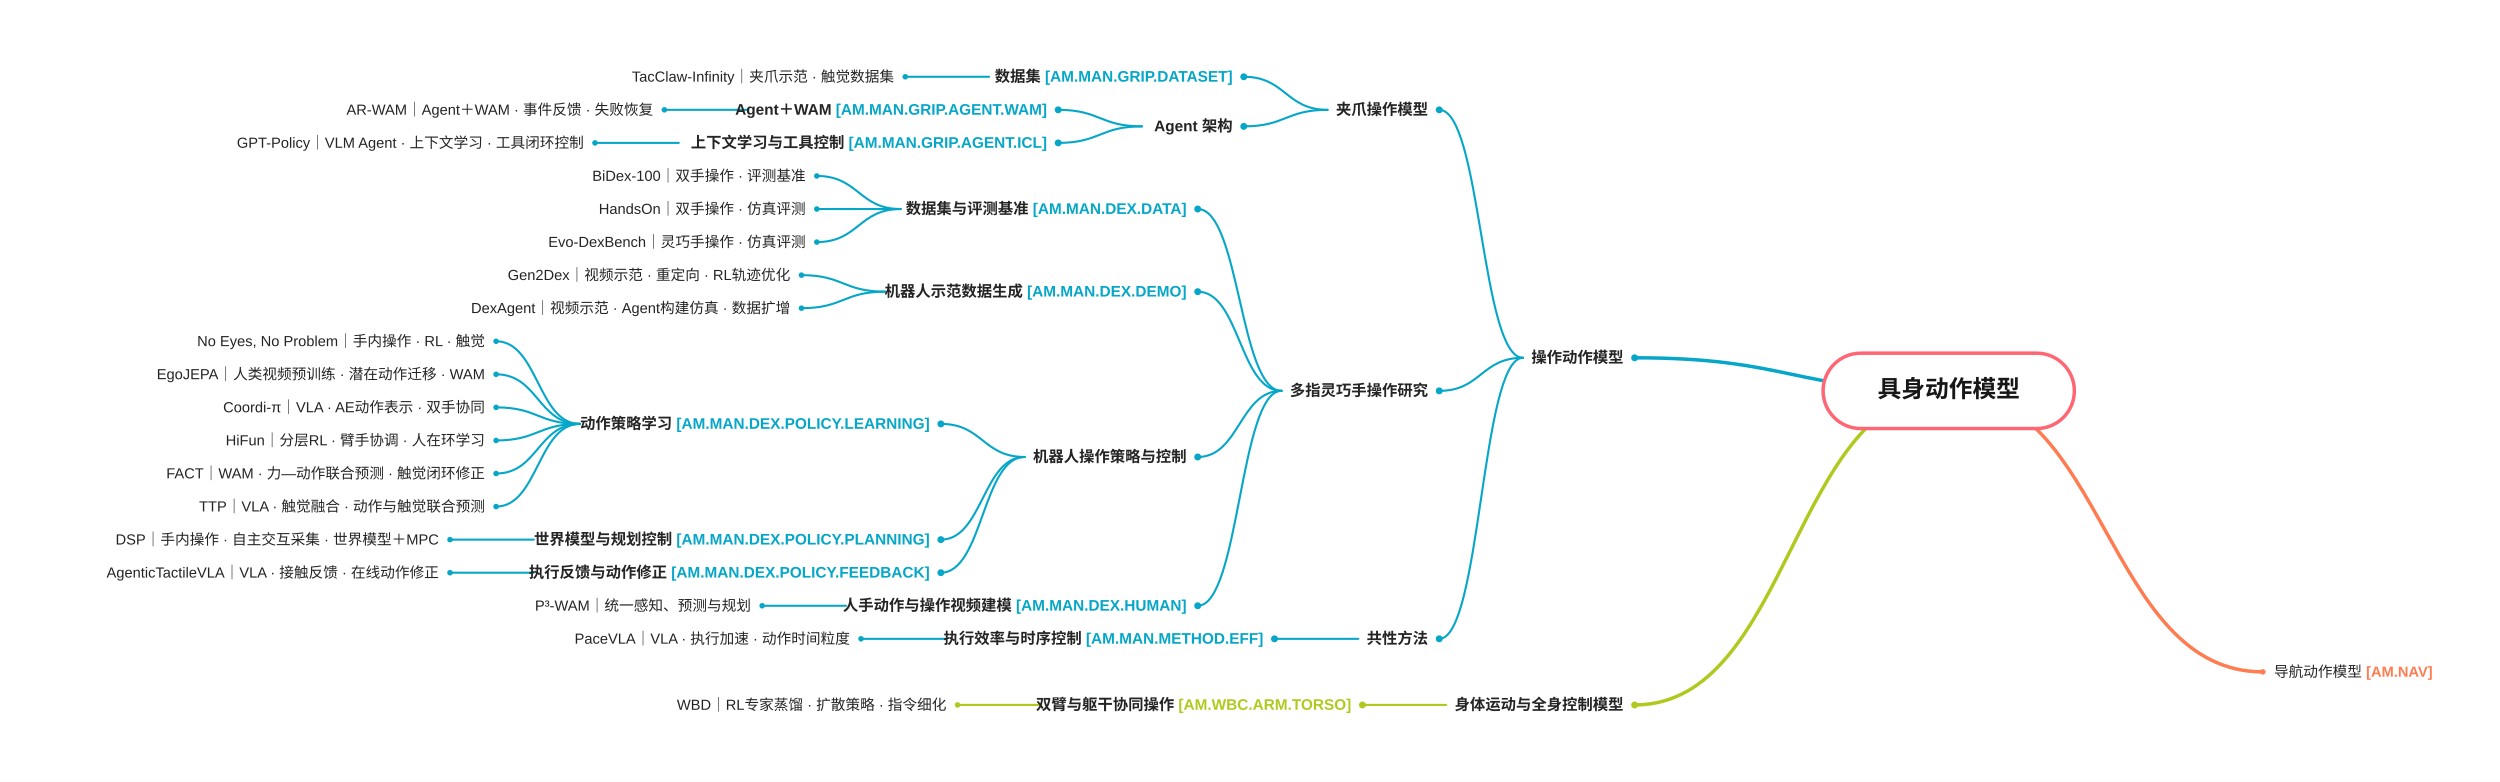
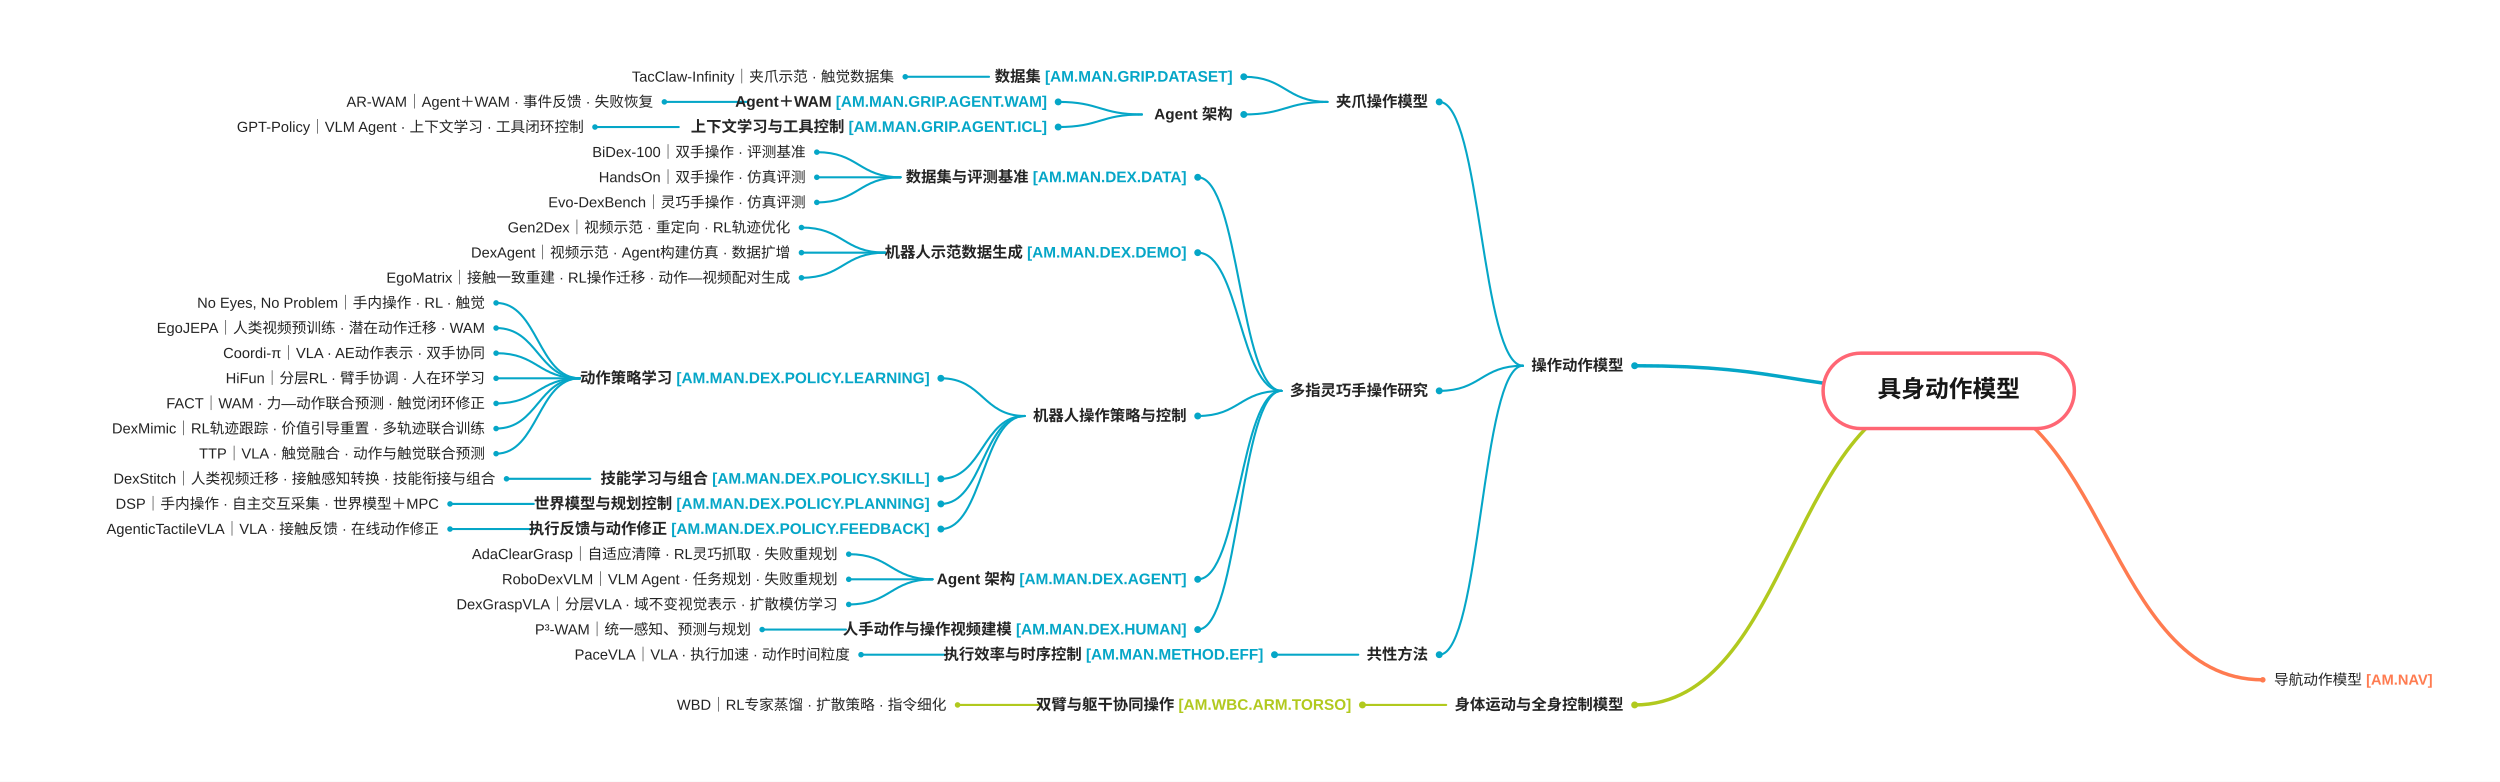
<svg xmlns="http://www.w3.org/2000/svg" viewBox="-992.04 0 3581.88 1120.0" role="img" aria-labelledby="title desc">
  <rect x="-992.04" width="3581.88" height="1120.0" fill="#ffffff" />
  <g fill="none" stroke-linecap="round" stroke-linejoin="round">
-     <path d="M 1800 560.0 C 1575.0 560.0, 1575.0 512.632, 1350 512.632" stroke="#05a6c7" stroke-width="5" />
-     <path d="M 1190 512.632 C 1130.0 512.632, 1130.0 157.368, 1070 157.368" stroke="#05a6c7" stroke-width="3" />
-     <path d="M 910 157.368 C 850.0 157.368, 850.0 110.0, 790 110.0" stroke="#05a6c7" stroke-width="3" />
+     <path d="M 1800 560.0 C 1575.0 560.0, 1575.0 524.0, 1350 524.0" stroke="#05a6c7" stroke-width="5" />
+     <path d="M 1190 524.0 C 1130.0 524.0, 1130.0 146.0, 1070 146.0" stroke="#05a6c7" stroke-width="3" />
+     <path d="M 910 146.0 C 850.0 146.0, 850.0 110.0, 790 110.0" stroke="#05a6c7" stroke-width="3" />
    <path d="M 424.96 110.0 C 364.96 110.0, 364.96 110.0, 304.96 110.0" stroke="#05a6c7" stroke-width="3" />
-     <path d="M 910 157.368 C 850.0 157.368, 850.0 181.053, 790 181.053" stroke="#05a6c7" stroke-width="3" />
-     <path d="M 644.08 181.053 C 584.08 181.053, 584.08 157.368, 524.08 157.368" stroke="#05a6c7" stroke-width="3" />
-     <path d="M 79.84 157.368 C 19.84 157.368, 19.84 157.368, -40.16 157.368" stroke="#05a6c7" stroke-width="3" />
-     <path d="M 644.08 181.053 C 584.08 181.053, 584.08 204.737, 524.08 204.737" stroke="#05a6c7" stroke-width="3" />
-     <path d="M -19.6 204.737 C -79.6 204.737, -79.6 204.737, -139.6 204.737" stroke="#05a6c7" stroke-width="3" />
-     <path d="M 1190 512.632 C 1130.0 512.632, 1130.0 560.0, 1070 560.0" stroke="#05a6c7" stroke-width="3" />
-     <path d="M 844 560.0 C 784.0 560.0, 784.0 299.474, 724 299.474" stroke="#05a6c7" stroke-width="3" />
-     <path d="M 298.24 299.474 C 238.24 299.474, 238.24 252.105, 178.24 252.105" stroke="#05a6c7" stroke-width="3" />
-     <path d="M 298.24 299.474 C 238.24 299.474, 238.24 299.474, 178.24 299.474" stroke="#05a6c7" stroke-width="3" />
-     <path d="M 298.24 299.474 C 238.24 299.474, 238.24 346.842, 178.24 346.842" stroke="#05a6c7" stroke-width="3" />
-     <path d="M 844 560.0 C 784.0 560.0, 784.0 417.895, 724 417.895" stroke="#05a6c7" stroke-width="3" />
-     <path d="M 276.24 417.895 C 216.24 417.895, 216.24 394.211, 156.24 394.211" stroke="#05a6c7" stroke-width="3" />
-     <path d="M 276.24 417.895 C 216.24 417.895, 216.24 441.579, 156.24 441.579" stroke="#05a6c7" stroke-width="3" />
-     <path d="M 844 560.0 C 784.0 560.0, 784.0 654.737, 724 654.737" stroke="#05a6c7" stroke-width="3" />
-     <path d="M 476 654.737 C 416.0 654.737, 416.0 607.368, 356 607.368" stroke="#05a6c7" stroke-width="3" />
-     <path d="M -161.28 607.368 C -221.28 607.368, -221.28 488.947, -281.28 488.947" stroke="#05a6c7" stroke-width="3" />
-     <path d="M -161.28 607.368 C -221.28 607.368, -221.28 536.316, -281.28 536.316" stroke="#05a6c7" stroke-width="3" />
-     <path d="M -161.28 607.368 C -221.28 607.368, -221.28 583.684, -281.28 583.684" stroke="#05a6c7" stroke-width="3" />
-     <path d="M -161.28 607.368 C -221.28 607.368, -221.28 631.053, -281.28 631.053" stroke="#05a6c7" stroke-width="3" />
-     <path d="M -161.28 607.368 C -221.28 607.368, -221.28 678.421, -281.28 678.421" stroke="#05a6c7" stroke-width="3" />
-     <path d="M -161.28 607.368 C -221.28 607.368, -221.28 725.789, -281.28 725.789" stroke="#05a6c7" stroke-width="3" />
-     <path d="M 476 654.737 C 416.0 654.737, 416.0 773.158, 356 773.158" stroke="#05a6c7" stroke-width="3" />
-     <path d="M -227.28 773.158 C -287.28 773.158, -287.28 773.158, -347.28 773.158" stroke="#05a6c7" stroke-width="3" />
-     <path d="M 476 654.737 C 416.0 654.737, 416.0 820.526, 356 820.526" stroke="#05a6c7" stroke-width="3" />
-     <path d="M -227.28 820.526 C -287.28 820.526, -287.28 820.526, -347.28 820.526" stroke="#05a6c7" stroke-width="3" />
-     <path d="M 844 560.0 C 784.0 560.0, 784.0 867.895, 724 867.895" stroke="#05a6c7" stroke-width="3" />
-     <path d="M 219.92 867.895 C 159.92 867.895, 159.92 867.895, 99.92 867.895" stroke="#05a6c7" stroke-width="3" />
-     <path d="M 1190 512.632 C 1130.0 512.632, 1130.0 915.263, 1070 915.263" stroke="#05a6c7" stroke-width="3" />
-     <path d="M 954 915.263 C 894.0 915.263, 894.0 915.263, 834 915.263" stroke="#05a6c7" stroke-width="3" />
-     <path d="M 361.6 915.263 C 301.6 915.263, 301.6 915.263, 241.6 915.263" stroke="#05a6c7" stroke-width="3" />
-     <path d="M 1800 560.0 C 2025.0 560.0, 2025.0 962.632, 2250 962.632" stroke="#ff7b50" stroke-width="5" />
-     <path d="M 1800 560.0 C 1575.0 560.0, 1575.0 1010, 1350 1010" stroke="#b1c91e" stroke-width="5" />
-     <path d="M 1080 1010 C 1020.0 1010, 1020.0 1010, 960 1010" stroke="#b1c91e" stroke-width="3" />
-     <path d="M 499.92 1010 C 439.92 1010, 439.92 1010, 379.92 1010" stroke="#b1c91e" stroke-width="3" />
+     <path d="M 910 146.0 C 850.0 146.0, 850.0 164.0, 790 164.0" stroke="#05a6c7" stroke-width="3" />
+     <path d="M 644.08 164.0 C 584.08 164.0, 584.08 146.0, 524.08 146.0" stroke="#05a6c7" stroke-width="3" />
+     <path d="M 79.84 146.0 C 19.84 146.0, 19.84 146.0, -40.16 146.0" stroke="#05a6c7" stroke-width="3" />
+     <path d="M 644.08 164.0 C 584.08 164.0, 584.08 182.0, 524.08 182.0" stroke="#05a6c7" stroke-width="3" />
+     <path d="M -19.6 182.0 C -79.6 182.0, -79.6 182.0, -139.6 182.0" stroke="#05a6c7" stroke-width="3" />
+     <path d="M 1190 524.0 C 1130.0 524.0, 1130.0 560.0, 1070 560.0" stroke="#05a6c7" stroke-width="3" />
+     <path d="M 844 560.0 C 784.0 560.0, 784.0 254.0, 724 254.0" stroke="#05a6c7" stroke-width="3" />
+     <path d="M 298.24 254.0 C 238.24 254.0, 238.24 218.0, 178.24 218.0" stroke="#05a6c7" stroke-width="3" />
+     <path d="M 298.24 254.0 C 238.24 254.0, 238.24 254.0, 178.24 254.0" stroke="#05a6c7" stroke-width="3" />
+     <path d="M 298.24 254.0 C 238.24 254.0, 238.24 290.0, 178.24 290.0" stroke="#05a6c7" stroke-width="3" />
+     <path d="M 844 560.0 C 784.0 560.0, 784.0 362.0, 724 362.0" stroke="#05a6c7" stroke-width="3" />
+     <path d="M 276.24 362.0 C 216.24 362.0, 216.24 326.0, 156.24 326.0" stroke="#05a6c7" stroke-width="3" />
+     <path d="M 276.24 362.0 C 216.24 362.0, 216.24 362.0, 156.24 362.0" stroke="#05a6c7" stroke-width="3" />
+     <path d="M 276.24 362.0 C 216.24 362.0, 216.24 398.0, 156.24 398.0" stroke="#05a6c7" stroke-width="3" />
+     <path d="M 844 560.0 C 784.0 560.0, 784.0 596.0, 724 596.0" stroke="#05a6c7" stroke-width="3" />
+     <path d="M 476 596.0 C 416.0 596.0, 416.0 542.0, 356 542.0" stroke="#05a6c7" stroke-width="3" />
+     <path d="M -161.28 542.0 C -221.28 542.0, -221.28 434.0, -281.28 434.0" stroke="#05a6c7" stroke-width="3" />
+     <path d="M -161.28 542.0 C -221.28 542.0, -221.28 470.0, -281.28 470.0" stroke="#05a6c7" stroke-width="3" />
+     <path d="M -161.28 542.0 C -221.28 542.0, -221.28 506.0, -281.28 506.0" stroke="#05a6c7" stroke-width="3" />
+     <path d="M -161.28 542.0 C -221.28 542.0, -221.28 542.0, -281.28 542.0" stroke="#05a6c7" stroke-width="3" />
+     <path d="M -161.28 542.0 C -221.28 542.0, -221.28 578.0, -281.28 578.0" stroke="#05a6c7" stroke-width="3" />
+     <path d="M -161.28 542.0 C -221.28 542.0, -221.28 614.0, -281.28 614.0" stroke="#05a6c7" stroke-width="3" />
+     <path d="M -161.28 542.0 C -221.28 542.0, -221.28 650.0, -281.28 650.0" stroke="#05a6c7" stroke-width="3" />
+     <path d="M 476 596.0 C 416.0 596.0, 416.0 686.0, 356 686.0" stroke="#05a6c7" stroke-width="3" />
+     <path d="M -146.32 686.0 C -206.32 686.0, -206.32 686.0, -266.32 686.0" stroke="#05a6c7" stroke-width="3" />
+     <path d="M 476 596.0 C 416.0 596.0, 416.0 722.0, 356 722.0" stroke="#05a6c7" stroke-width="3" />
+     <path d="M -227.28 722.0 C -287.28 722.0, -287.28 722.0, -347.28 722.0" stroke="#05a6c7" stroke-width="3" />
+     <path d="M 476 596.0 C 416.0 596.0, 416.0 758.0, 356 758.0" stroke="#05a6c7" stroke-width="3" />
+     <path d="M -227.28 758.0 C -287.28 758.0, -287.28 758.0, -347.28 758.0" stroke="#05a6c7" stroke-width="3" />
+     <path d="M 844 560.0 C 784.0 560.0, 784.0 830.0, 724 830.0" stroke="#05a6c7" stroke-width="3" />
+     <path d="M 344.0 830.0 C 284.0 830.0, 284.0 794.0, 224.0 794.0" stroke="#05a6c7" stroke-width="3" />
+     <path d="M 344.0 830.0 C 284.0 830.0, 284.0 830.0, 224.0 830.0" stroke="#05a6c7" stroke-width="3" />
+     <path d="M 344.0 830.0 C 284.0 830.0, 284.0 866.0, 224.0 866.0" stroke="#05a6c7" stroke-width="3" />
+     <path d="M 844 560.0 C 784.0 560.0, 784.0 902.0, 724 902.0" stroke="#05a6c7" stroke-width="3" />
+     <path d="M 219.92 902.0 C 159.92 902.0, 159.92 902.0, 99.92 902.0" stroke="#05a6c7" stroke-width="3" />
+     <path d="M 1190 524.0 C 1130.0 524.0, 1130.0 938.0, 1070 938.0" stroke="#05a6c7" stroke-width="3" />
+     <path d="M 954 938.0 C 894.0 938.0, 894.0 938.0, 834 938.0" stroke="#05a6c7" stroke-width="3" />
+     <path d="M 361.6 938.0 C 301.6 938.0, 301.6 938.0, 241.6 938.0" stroke="#05a6c7" stroke-width="3" />
+     <path d="M 1800 560.0 C 2025.0 560.0, 2025.0 974.0, 2250 974.0" stroke="#ff7b50" stroke-width="5" />
+     <path d="M 1800 560.0 C 1575.0 560.0, 1575.0 1010.0, 1350 1010.0" stroke="#b1c91e" stroke-width="5" />
+     <path d="M 1080 1010.0 C 1020.0 1010.0, 1020.0 1010.0, 960 1010.0" stroke="#b1c91e" stroke-width="3" />
+     <path d="M 499.92 1010.0 C 439.92 1010.0, 439.92 1010.0, 379.92 1010.0" stroke="#b1c91e" stroke-width="3" />
  </g>
-   <circle cx="1350" cy="512.632" r="5" fill="#05a6c7" />
-   <text x="1334" y="519.632" text-anchor="end" font-family="Arial, Noto Sans CJK SC, sans-serif" font-size="22" font-weight="650" fill="#242424">操作动作模型</text>
-   <circle cx="1070" cy="157.368" r="5" fill="#05a6c7" />
-   <text x="1054" y="164.368" text-anchor="end" font-family="Arial, Noto Sans CJK SC, sans-serif" font-size="22" font-weight="650" fill="#242424">夹爪操作模型</text>
+   <circle cx="1350" cy="524.0" r="5" fill="#05a6c7" />
+   <text x="1334" y="531.0" text-anchor="end" font-family="Arial, Noto Sans CJK SC, sans-serif" font-size="22" font-weight="650" fill="#242424">操作动作模型</text>
+   <circle cx="1070" cy="146.0" r="5" fill="#05a6c7" />
+   <text x="1054" y="153.0" text-anchor="end" font-family="Arial, Noto Sans CJK SC, sans-serif" font-size="22" font-weight="650" fill="#242424">夹爪操作模型</text>
  <circle cx="790" cy="110.0" r="5" fill="#05a6c7" />
  <text x="774" y="117.0" text-anchor="end" font-family="Arial, Noto Sans CJK SC, sans-serif" font-size="22" font-weight="650" fill="#242424">数据集<tspan dx="6" fill="#05a6c7" font-weight="650">[AM.MAN.GRIP.DATASET]</tspan>
  </text>
  <circle cx="304.96" cy="110.0" r="4" fill="#05a6c7" />
  <text x="288.96" y="117.0" text-anchor="end" font-family="Arial, Noto Sans CJK SC, sans-serif" font-size="21" font-weight="500" fill="#242424">TacClaw-Infinity｜夹爪示范 · 触觉数据集</text>
-   <circle cx="790" cy="181.053" r="5" fill="#05a6c7" />
-   <text x="774" y="188.053" text-anchor="end" font-family="Arial, Noto Sans CJK SC, sans-serif" font-size="22" font-weight="650" fill="#242424">Agent 架构</text>
-   <circle cx="524.08" cy="157.368" r="5" fill="#05a6c7" />
-   <text x="508.08" y="164.368" text-anchor="end" font-family="Arial, Noto Sans CJK SC, sans-serif" font-size="22" font-weight="650" fill="#242424">Agent＋WAM<tspan dx="6" fill="#05a6c7" font-weight="650">[AM.MAN.GRIP.AGENT.WAM]</tspan>
+   <circle cx="790" cy="164.0" r="5" fill="#05a6c7" />
+   <text x="774" y="171.0" text-anchor="end" font-family="Arial, Noto Sans CJK SC, sans-serif" font-size="22" font-weight="650" fill="#242424">Agent 架构</text>
+   <circle cx="524.08" cy="146.0" r="5" fill="#05a6c7" />
+   <text x="508.08" y="153.0" text-anchor="end" font-family="Arial, Noto Sans CJK SC, sans-serif" font-size="22" font-weight="650" fill="#242424">Agent＋WAM<tspan dx="6" fill="#05a6c7" font-weight="650">[AM.MAN.GRIP.AGENT.WAM]</tspan>
  </text>
-   <circle cx="-40.16" cy="157.368" r="4" fill="#05a6c7" />
-   <text x="-56.16" y="164.368" text-anchor="end" font-family="Arial, Noto Sans CJK SC, sans-serif" font-size="21" font-weight="500" fill="#242424">AR-WAM｜Agent＋WAM · 事件反馈 · 失败恢复</text>
-   <circle cx="524.08" cy="204.737" r="5" fill="#05a6c7" />
-   <text x="508.08" y="211.737" text-anchor="end" font-family="Arial, Noto Sans CJK SC, sans-serif" font-size="22" font-weight="650" fill="#242424">上下文学习与工具控制<tspan dx="6" fill="#05a6c7" font-weight="650">[AM.MAN.GRIP.AGENT.ICL]</tspan>
+   <circle cx="-40.16" cy="146.0" r="4" fill="#05a6c7" />
+   <text x="-56.16" y="153.0" text-anchor="end" font-family="Arial, Noto Sans CJK SC, sans-serif" font-size="21" font-weight="500" fill="#242424">AR-WAM｜Agent＋WAM · 事件反馈 · 失败恢复</text>
+   <circle cx="524.08" cy="182.0" r="5" fill="#05a6c7" />
+   <text x="508.08" y="189.0" text-anchor="end" font-family="Arial, Noto Sans CJK SC, sans-serif" font-size="22" font-weight="650" fill="#242424">上下文学习与工具控制<tspan dx="6" fill="#05a6c7" font-weight="650">[AM.MAN.GRIP.AGENT.ICL]</tspan>
  </text>
-   <circle cx="-139.6" cy="204.737" r="4" fill="#05a6c7" />
-   <text x="-155.6" y="211.737" text-anchor="end" font-family="Arial, Noto Sans CJK SC, sans-serif" font-size="21" font-weight="500" fill="#242424">GPT-Policy｜VLM Agent · 上下文学习 · 工具闭环控制</text>
+   <circle cx="-139.6" cy="182.0" r="4" fill="#05a6c7" />
+   <text x="-155.6" y="189.0" text-anchor="end" font-family="Arial, Noto Sans CJK SC, sans-serif" font-size="21" font-weight="500" fill="#242424">GPT-Policy｜VLM Agent · 上下文学习 · 工具闭环控制</text>
  <circle cx="1070" cy="560.0" r="5" fill="#05a6c7" />
  <text x="1054" y="567.0" text-anchor="end" font-family="Arial, Noto Sans CJK SC, sans-serif" font-size="22" font-weight="650" fill="#242424">多指灵巧手操作研究</text>
-   <circle cx="724" cy="299.474" r="5" fill="#05a6c7" />
-   <text x="708" y="306.474" text-anchor="end" font-family="Arial, Noto Sans CJK SC, sans-serif" font-size="22" font-weight="650" fill="#242424">数据集与评测基准<tspan dx="6" fill="#05a6c7" font-weight="650">[AM.MAN.DEX.DATA]</tspan>
+   <circle cx="724" cy="254.0" r="5" fill="#05a6c7" />
+   <text x="708" y="261.0" text-anchor="end" font-family="Arial, Noto Sans CJK SC, sans-serif" font-size="22" font-weight="650" fill="#242424">数据集与评测基准<tspan dx="6" fill="#05a6c7" font-weight="650">[AM.MAN.DEX.DATA]</tspan>
  </text>
-   <circle cx="178.24" cy="252.105" r="4" fill="#05a6c7" />
-   <text x="162.24" y="259.105" text-anchor="end" font-family="Arial, Noto Sans CJK SC, sans-serif" font-size="21" font-weight="500" fill="#242424">BiDex-100｜双手操作 · 评测基准</text>
-   <circle cx="178.24" cy="299.474" r="4" fill="#05a6c7" />
-   <text x="162.24" y="306.474" text-anchor="end" font-family="Arial, Noto Sans CJK SC, sans-serif" font-size="21" font-weight="500" fill="#242424">HandsOn｜双手操作 · 仿真评测</text>
-   <circle cx="178.24" cy="346.842" r="4" fill="#05a6c7" />
-   <text x="162.24" y="353.842" text-anchor="end" font-family="Arial, Noto Sans CJK SC, sans-serif" font-size="21" font-weight="500" fill="#242424">Evo-DexBench｜灵巧手操作 · 仿真评测</text>
-   <circle cx="724" cy="417.895" r="5" fill="#05a6c7" />
-   <text x="708" y="424.895" text-anchor="end" font-family="Arial, Noto Sans CJK SC, sans-serif" font-size="22" font-weight="650" fill="#242424">机器人示范数据生成<tspan dx="6" fill="#05a6c7" font-weight="650">[AM.MAN.DEX.DEMO]</tspan>
+   <circle cx="178.24" cy="218.0" r="4" fill="#05a6c7" />
+   <text x="162.24" y="225.0" text-anchor="end" font-family="Arial, Noto Sans CJK SC, sans-serif" font-size="21" font-weight="500" fill="#242424">BiDex-100｜双手操作 · 评测基准</text>
+   <circle cx="178.24" cy="254.0" r="4" fill="#05a6c7" />
+   <text x="162.24" y="261.0" text-anchor="end" font-family="Arial, Noto Sans CJK SC, sans-serif" font-size="21" font-weight="500" fill="#242424">HandsOn｜双手操作 · 仿真评测</text>
+   <circle cx="178.24" cy="290.0" r="4" fill="#05a6c7" />
+   <text x="162.24" y="297.0" text-anchor="end" font-family="Arial, Noto Sans CJK SC, sans-serif" font-size="21" font-weight="500" fill="#242424">Evo-DexBench｜灵巧手操作 · 仿真评测</text>
+   <circle cx="724" cy="362.0" r="5" fill="#05a6c7" />
+   <text x="708" y="369.0" text-anchor="end" font-family="Arial, Noto Sans CJK SC, sans-serif" font-size="22" font-weight="650" fill="#242424">机器人示范数据生成<tspan dx="6" fill="#05a6c7" font-weight="650">[AM.MAN.DEX.DEMO]</tspan>
  </text>
-   <circle cx="156.24" cy="394.211" r="4" fill="#05a6c7" />
-   <text x="140.24" y="401.211" text-anchor="end" font-family="Arial, Noto Sans CJK SC, sans-serif" font-size="21" font-weight="500" fill="#242424">Gen2Dex｜视频示范 · 重定向 · RL轨迹优化</text>
-   <circle cx="156.24" cy="441.579" r="4" fill="#05a6c7" />
-   <text x="140.24" y="448.579" text-anchor="end" font-family="Arial, Noto Sans CJK SC, sans-serif" font-size="21" font-weight="500" fill="#242424">DexAgent｜视频示范 · Agent构建仿真 · 数据扩增</text>
-   <circle cx="724" cy="654.737" r="5" fill="#05a6c7" />
-   <text x="708" y="661.737" text-anchor="end" font-family="Arial, Noto Sans CJK SC, sans-serif" font-size="22" font-weight="650" fill="#242424">机器人操作策略与控制</text>
-   <circle cx="356" cy="607.368" r="5" fill="#05a6c7" />
-   <text x="340" y="614.368" text-anchor="end" font-family="Arial, Noto Sans CJK SC, sans-serif" font-size="22" font-weight="650" fill="#242424">动作策略学习<tspan dx="6" fill="#05a6c7" font-weight="650">[AM.MAN.DEX.POLICY.LEARNING]</tspan>
+   <circle cx="156.24" cy="326.0" r="4" fill="#05a6c7" />
+   <text x="140.24" y="333.0" text-anchor="end" font-family="Arial, Noto Sans CJK SC, sans-serif" font-size="21" font-weight="500" fill="#242424">Gen2Dex｜视频示范 · 重定向 · RL轨迹优化</text>
+   <circle cx="156.24" cy="362.0" r="4" fill="#05a6c7" />
+   <text x="140.24" y="369.0" text-anchor="end" font-family="Arial, Noto Sans CJK SC, sans-serif" font-size="21" font-weight="500" fill="#242424">DexAgent｜视频示范 · Agent构建仿真 · 数据扩增</text>
+   <circle cx="156.24" cy="398.0" r="4" fill="#05a6c7" />
+   <text x="140.24" y="405.0" text-anchor="end" font-family="Arial, Noto Sans CJK SC, sans-serif" font-size="21" font-weight="500" fill="#242424">EgoMatrix｜接触一致重建 · RL操作迁移 · 动作—视频配对生成</text>
+   <circle cx="724" cy="596.0" r="5" fill="#05a6c7" />
+   <text x="708" y="603.0" text-anchor="end" font-family="Arial, Noto Sans CJK SC, sans-serif" font-size="22" font-weight="650" fill="#242424">机器人操作策略与控制</text>
+   <circle cx="356" cy="542.0" r="5" fill="#05a6c7" />
+   <text x="340" y="549.0" text-anchor="end" font-family="Arial, Noto Sans CJK SC, sans-serif" font-size="22" font-weight="650" fill="#242424">动作策略学习<tspan dx="6" fill="#05a6c7" font-weight="650">[AM.MAN.DEX.POLICY.LEARNING]</tspan>
  </text>
-   <circle cx="-281.28" cy="488.947" r="4" fill="#05a6c7" />
-   <text x="-297.28" y="495.947" text-anchor="end" font-family="Arial, Noto Sans CJK SC, sans-serif" font-size="21" font-weight="500" fill="#242424">No Eyes, No Problem｜手内操作 · RL · 触觉</text>
-   <circle cx="-281.28" cy="536.316" r="4" fill="#05a6c7" />
-   <text x="-297.28" y="543.316" text-anchor="end" font-family="Arial, Noto Sans CJK SC, sans-serif" font-size="21" font-weight="500" fill="#242424">EgoJEPA｜人类视频预训练 · 潜在动作迁移 · WAM</text>
-   <circle cx="-281.28" cy="583.684" r="4" fill="#05a6c7" />
-   <text x="-297.28" y="590.684" text-anchor="end" font-family="Arial, Noto Sans CJK SC, sans-serif" font-size="21" font-weight="500" fill="#242424">Coordi-π｜VLA · AE动作表示 · 双手协同</text>
-   <circle cx="-281.28" cy="631.053" r="4" fill="#05a6c7" />
-   <text x="-297.28" y="638.053" text-anchor="end" font-family="Arial, Noto Sans CJK SC, sans-serif" font-size="21" font-weight="500" fill="#242424">HiFun｜分层RL · 臂手协调 · 人在环学习</text>
-   <circle cx="-281.28" cy="678.421" r="4" fill="#05a6c7" />
-   <text x="-297.28" y="685.421" text-anchor="end" font-family="Arial, Noto Sans CJK SC, sans-serif" font-size="21" font-weight="500" fill="#242424">FACT｜WAM · 力—动作联合预测 · 触觉闭环修正</text>
-   <circle cx="-281.28" cy="725.789" r="4" fill="#05a6c7" />
-   <text x="-297.28" y="732.789" text-anchor="end" font-family="Arial, Noto Sans CJK SC, sans-serif" font-size="21" font-weight="500" fill="#242424">TTP｜VLA · 触觉融合 · 动作与触觉联合预测</text>
-   <circle cx="356" cy="773.158" r="5" fill="#05a6c7" />
-   <text x="340" y="780.158" text-anchor="end" font-family="Arial, Noto Sans CJK SC, sans-serif" font-size="22" font-weight="650" fill="#242424">世界模型与规划控制<tspan dx="6" fill="#05a6c7" font-weight="650">[AM.MAN.DEX.POLICY.PLANNING]</tspan>
+   <circle cx="-281.28" cy="434.0" r="4" fill="#05a6c7" />
+   <text x="-297.28" y="441.0" text-anchor="end" font-family="Arial, Noto Sans CJK SC, sans-serif" font-size="21" font-weight="500" fill="#242424">No Eyes, No Problem｜手内操作 · RL · 触觉</text>
+   <circle cx="-281.28" cy="470.0" r="4" fill="#05a6c7" />
+   <text x="-297.28" y="477.0" text-anchor="end" font-family="Arial, Noto Sans CJK SC, sans-serif" font-size="21" font-weight="500" fill="#242424">EgoJEPA｜人类视频预训练 · 潜在动作迁移 · WAM</text>
+   <circle cx="-281.28" cy="506.0" r="4" fill="#05a6c7" />
+   <text x="-297.28" y="513.0" text-anchor="end" font-family="Arial, Noto Sans CJK SC, sans-serif" font-size="21" font-weight="500" fill="#242424">Coordi-π｜VLA · AE动作表示 · 双手协同</text>
+   <circle cx="-281.28" cy="542.0" r="4" fill="#05a6c7" />
+   <text x="-297.28" y="549.0" text-anchor="end" font-family="Arial, Noto Sans CJK SC, sans-serif" font-size="21" font-weight="500" fill="#242424">HiFun｜分层RL · 臂手协调 · 人在环学习</text>
+   <circle cx="-281.28" cy="578.0" r="4" fill="#05a6c7" />
+   <text x="-297.28" y="585.0" text-anchor="end" font-family="Arial, Noto Sans CJK SC, sans-serif" font-size="21" font-weight="500" fill="#242424">FACT｜WAM · 力—动作联合预测 · 触觉闭环修正</text>
+   <circle cx="-281.28" cy="614.0" r="4" fill="#05a6c7" />
+   <text x="-297.28" y="621.0" text-anchor="end" font-family="Arial, Noto Sans CJK SC, sans-serif" font-size="21" font-weight="500" fill="#242424">DexMimic｜RL轨迹跟踪 · 价值引导重置 · 多轨迹联合训练</text>
+   <circle cx="-281.28" cy="650.0" r="4" fill="#05a6c7" />
+   <text x="-297.28" y="657.0" text-anchor="end" font-family="Arial, Noto Sans CJK SC, sans-serif" font-size="21" font-weight="500" fill="#242424">TTP｜VLA · 触觉融合 · 动作与触觉联合预测</text>
+   <circle cx="356" cy="686.0" r="5" fill="#05a6c7" />
+   <text x="340" y="693.0" text-anchor="end" font-family="Arial, Noto Sans CJK SC, sans-serif" font-size="22" font-weight="650" fill="#242424">技能学习与组合<tspan dx="6" fill="#05a6c7" font-weight="650">[AM.MAN.DEX.POLICY.SKILL]</tspan>
  </text>
-   <circle cx="-347.28" cy="773.158" r="4" fill="#05a6c7" />
-   <text x="-363.28" y="780.158" text-anchor="end" font-family="Arial, Noto Sans CJK SC, sans-serif" font-size="21" font-weight="500" fill="#242424">DSP｜手内操作 · 自主交互采集 · 世界模型＋MPC</text>
-   <circle cx="356" cy="820.526" r="5" fill="#05a6c7" />
-   <text x="340" y="827.526" text-anchor="end" font-family="Arial, Noto Sans CJK SC, sans-serif" font-size="22" font-weight="650" fill="#242424">执行反馈与动作修正<tspan dx="6" fill="#05a6c7" font-weight="650">[AM.MAN.DEX.POLICY.FEEDBACK]</tspan>
+   <circle cx="-266.32" cy="686.0" r="4" fill="#05a6c7" />
+   <text x="-282.32" y="693.0" text-anchor="end" font-family="Arial, Noto Sans CJK SC, sans-serif" font-size="21" font-weight="500" fill="#242424">DexStitch｜人类视频迁移 · 接触感知转换 · 技能衔接与组合</text>
+   <circle cx="356" cy="722.0" r="5" fill="#05a6c7" />
+   <text x="340" y="729.0" text-anchor="end" font-family="Arial, Noto Sans CJK SC, sans-serif" font-size="22" font-weight="650" fill="#242424">世界模型与规划控制<tspan dx="6" fill="#05a6c7" font-weight="650">[AM.MAN.DEX.POLICY.PLANNING]</tspan>
  </text>
-   <circle cx="-347.28" cy="820.526" r="4" fill="#05a6c7" />
-   <text x="-363.28" y="827.526" text-anchor="end" font-family="Arial, Noto Sans CJK SC, sans-serif" font-size="21" font-weight="500" fill="#242424">AgenticTactileVLA｜VLA · 接触反馈 · 在线动作修正</text>
-   <circle cx="724" cy="867.895" r="5" fill="#05a6c7" />
-   <text x="708" y="874.895" text-anchor="end" font-family="Arial, Noto Sans CJK SC, sans-serif" font-size="22" font-weight="650" fill="#242424">人手动作与操作视频建模<tspan dx="6" fill="#05a6c7" font-weight="650">[AM.MAN.DEX.HUMAN]</tspan>
+   <circle cx="-347.28" cy="722.0" r="4" fill="#05a6c7" />
+   <text x="-363.28" y="729.0" text-anchor="end" font-family="Arial, Noto Sans CJK SC, sans-serif" font-size="21" font-weight="500" fill="#242424">DSP｜手内操作 · 自主交互采集 · 世界模型＋MPC</text>
+   <circle cx="356" cy="758.0" r="5" fill="#05a6c7" />
+   <text x="340" y="765.0" text-anchor="end" font-family="Arial, Noto Sans CJK SC, sans-serif" font-size="22" font-weight="650" fill="#242424">执行反馈与动作修正<tspan dx="6" fill="#05a6c7" font-weight="650">[AM.MAN.DEX.POLICY.FEEDBACK]</tspan>
  </text>
-   <circle cx="99.92" cy="867.895" r="4" fill="#05a6c7" />
-   <text x="83.92" y="874.895" text-anchor="end" font-family="Arial, Noto Sans CJK SC, sans-serif" font-size="21" font-weight="500" fill="#242424">P³-WAM｜统一感知、预测与规划</text>
-   <circle cx="1070" cy="915.263" r="5" fill="#05a6c7" />
-   <text x="1054" y="922.263" text-anchor="end" font-family="Arial, Noto Sans CJK SC, sans-serif" font-size="22" font-weight="650" fill="#242424">共性方法</text>
-   <circle cx="834" cy="915.263" r="5" fill="#05a6c7" />
-   <text x="818" y="922.263" text-anchor="end" font-family="Arial, Noto Sans CJK SC, sans-serif" font-size="22" font-weight="650" fill="#242424">执行效率与时序控制<tspan dx="6" fill="#05a6c7" font-weight="650">[AM.MAN.METHOD.EFF]</tspan>
+   <circle cx="-347.28" cy="758.0" r="4" fill="#05a6c7" />
+   <text x="-363.28" y="765.0" text-anchor="end" font-family="Arial, Noto Sans CJK SC, sans-serif" font-size="21" font-weight="500" fill="#242424">AgenticTactileVLA｜VLA · 接触反馈 · 在线动作修正</text>
+   <circle cx="724" cy="830.0" r="5" fill="#05a6c7" />
+   <text x="708" y="837.0" text-anchor="end" font-family="Arial, Noto Sans CJK SC, sans-serif" font-size="22" font-weight="650" fill="#242424">Agent 架构<tspan dx="6" fill="#05a6c7" font-weight="650">[AM.MAN.DEX.AGENT]</tspan>
  </text>
-   <circle cx="241.6" cy="915.263" r="4" fill="#05a6c7" />
-   <text x="225.6" y="922.263" text-anchor="end" font-family="Arial, Noto Sans CJK SC, sans-serif" font-size="21" font-weight="500" fill="#242424">PaceVLA｜VLA · 执行加速 · 动作时间粒度</text>
-   <circle cx="2250" cy="962.632" r="4" fill="#ff7b50" />
-   <text x="2266" y="969.632" text-anchor="start" font-family="Arial, Noto Sans CJK SC, sans-serif" font-size="21" font-weight="500" fill="#242424">导航动作模型<tspan dx="6" fill="#ff7b50" font-weight="650">[AM.NAV]</tspan>
+   <circle cx="224.0" cy="794.0" r="4" fill="#05a6c7" />
+   <text x="208.0" y="801.0" text-anchor="end" font-family="Arial, Noto Sans CJK SC, sans-serif" font-size="21" font-weight="500" fill="#242424">AdaClearGrasp｜自适应清障 · RL灵巧抓取 · 失败重规划</text>
+   <circle cx="224.0" cy="830.0" r="4" fill="#05a6c7" />
+   <text x="208.0" y="837.0" text-anchor="end" font-family="Arial, Noto Sans CJK SC, sans-serif" font-size="21" font-weight="500" fill="#242424">RoboDexVLM｜VLM Agent · 任务规划 · 失败重规划</text>
+   <circle cx="224.0" cy="866.0" r="4" fill="#05a6c7" />
+   <text x="208.0" y="873.0" text-anchor="end" font-family="Arial, Noto Sans CJK SC, sans-serif" font-size="21" font-weight="500" fill="#242424">DexGraspVLA｜分层VLA · 域不变视觉表示 · 扩散模仿学习</text>
+   <circle cx="724" cy="902.0" r="5" fill="#05a6c7" />
+   <text x="708" y="909.0" text-anchor="end" font-family="Arial, Noto Sans CJK SC, sans-serif" font-size="22" font-weight="650" fill="#242424">人手动作与操作视频建模<tspan dx="6" fill="#05a6c7" font-weight="650">[AM.MAN.DEX.HUMAN]</tspan>
  </text>
-   <circle cx="1350" cy="1010" r="5" fill="#b1c91e" />
-   <text x="1334" y="1017" text-anchor="end" font-family="Arial, Noto Sans CJK SC, sans-serif" font-size="22" font-weight="650" fill="#242424">身体运动与全身控制模型</text>
-   <circle cx="960" cy="1010" r="5" fill="#b1c91e" />
-   <text x="944" y="1017" text-anchor="end" font-family="Arial, Noto Sans CJK SC, sans-serif" font-size="22" font-weight="650" fill="#242424">双臂与躯干协同操作<tspan dx="6" fill="#b1c91e" font-weight="650">[AM.WBC.ARM.TORSO]</tspan>
+   <circle cx="99.92" cy="902.0" r="4" fill="#05a6c7" />
+   <text x="83.92" y="909.0" text-anchor="end" font-family="Arial, Noto Sans CJK SC, sans-serif" font-size="21" font-weight="500" fill="#242424">P³-WAM｜统一感知、预测与规划</text>
+   <circle cx="1070" cy="938.0" r="5" fill="#05a6c7" />
+   <text x="1054" y="945.0" text-anchor="end" font-family="Arial, Noto Sans CJK SC, sans-serif" font-size="22" font-weight="650" fill="#242424">共性方法</text>
+   <circle cx="834" cy="938.0" r="5" fill="#05a6c7" />
+   <text x="818" y="945.0" text-anchor="end" font-family="Arial, Noto Sans CJK SC, sans-serif" font-size="22" font-weight="650" fill="#242424">执行效率与时序控制<tspan dx="6" fill="#05a6c7" font-weight="650">[AM.MAN.METHOD.EFF]</tspan>
  </text>
-   <circle cx="379.92" cy="1010" r="4" fill="#b1c91e" />
-   <text x="363.92" y="1017" text-anchor="end" font-family="Arial, Noto Sans CJK SC, sans-serif" font-size="21" font-weight="500" fill="#242424">WBD｜RL专家蒸馏 · 扩散策略 · 指令细化</text>
+   <circle cx="241.6" cy="938.0" r="4" fill="#05a6c7" />
+   <text x="225.6" y="945.0" text-anchor="end" font-family="Arial, Noto Sans CJK SC, sans-serif" font-size="21" font-weight="500" fill="#242424">PaceVLA｜VLA · 执行加速 · 动作时间粒度</text>
+   <circle cx="2250" cy="974.0" r="4" fill="#ff7b50" />
+   <text x="2266" y="981.0" text-anchor="start" font-family="Arial, Noto Sans CJK SC, sans-serif" font-size="21" font-weight="500" fill="#242424">导航动作模型<tspan dx="6" fill="#ff7b50" font-weight="650">[AM.NAV]</tspan>
+   </text>
+   <circle cx="1350" cy="1010.0" r="5" fill="#b1c91e" />
+   <text x="1334" y="1017.0" text-anchor="end" font-family="Arial, Noto Sans CJK SC, sans-serif" font-size="22" font-weight="650" fill="#242424">身体运动与全身控制模型</text>
+   <circle cx="960" cy="1010.0" r="5" fill="#b1c91e" />
+   <text x="944" y="1017.0" text-anchor="end" font-family="Arial, Noto Sans CJK SC, sans-serif" font-size="22" font-weight="650" fill="#242424">双臂与躯干协同操作<tspan dx="6" fill="#b1c91e" font-weight="650">[AM.WBC.ARM.TORSO]</tspan>
+   </text>
+   <circle cx="379.92" cy="1010.0" r="4" fill="#b1c91e" />
+   <text x="363.92" y="1017.0" text-anchor="end" font-family="Arial, Noto Sans CJK SC, sans-serif" font-size="21" font-weight="500" fill="#242424">WBD｜RL专家蒸馏 · 扩散策略 · 指令细化</text>
  <rect x="1620.0" y="506.0" width="360" height="108" rx="54" fill="#ffffff" stroke="#ff6674" stroke-width="5" />
  <text x="1800" y="569.0" text-anchor="middle" font-family="Arial, Noto Sans CJK SC, sans-serif" font-size="34" font-weight="700" fill="#171717">具身动作模型</text>
</svg>
